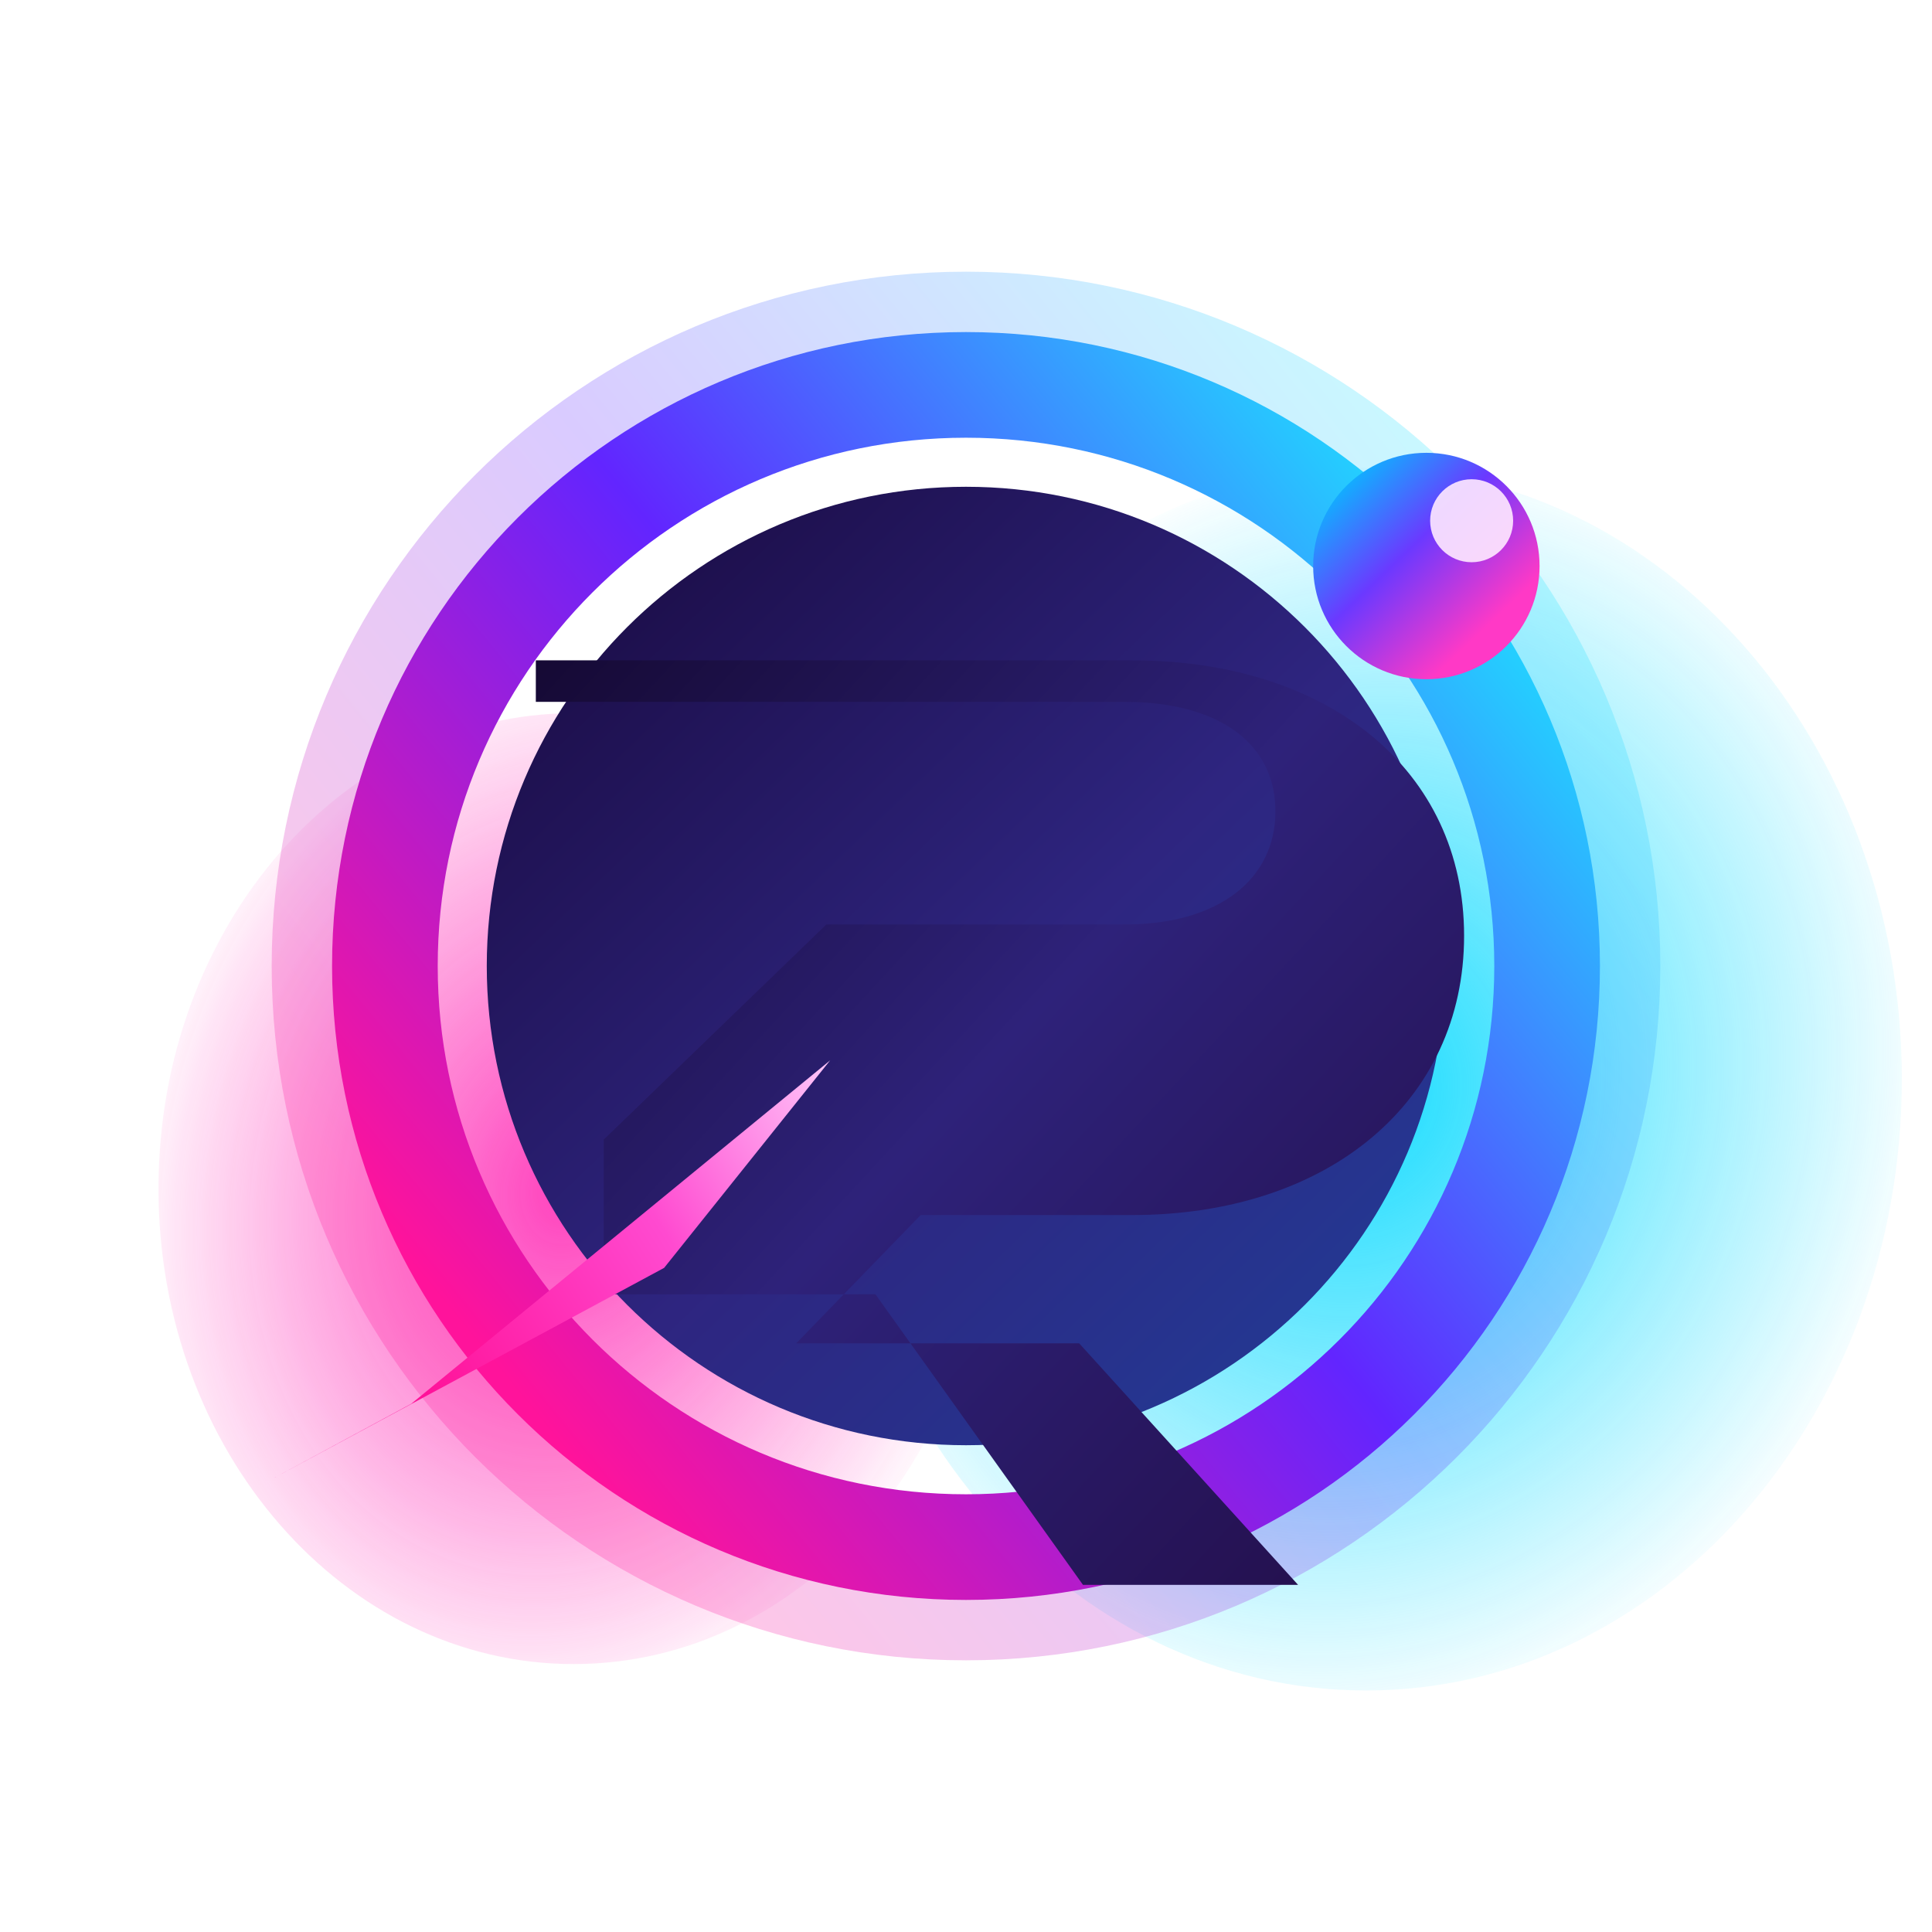
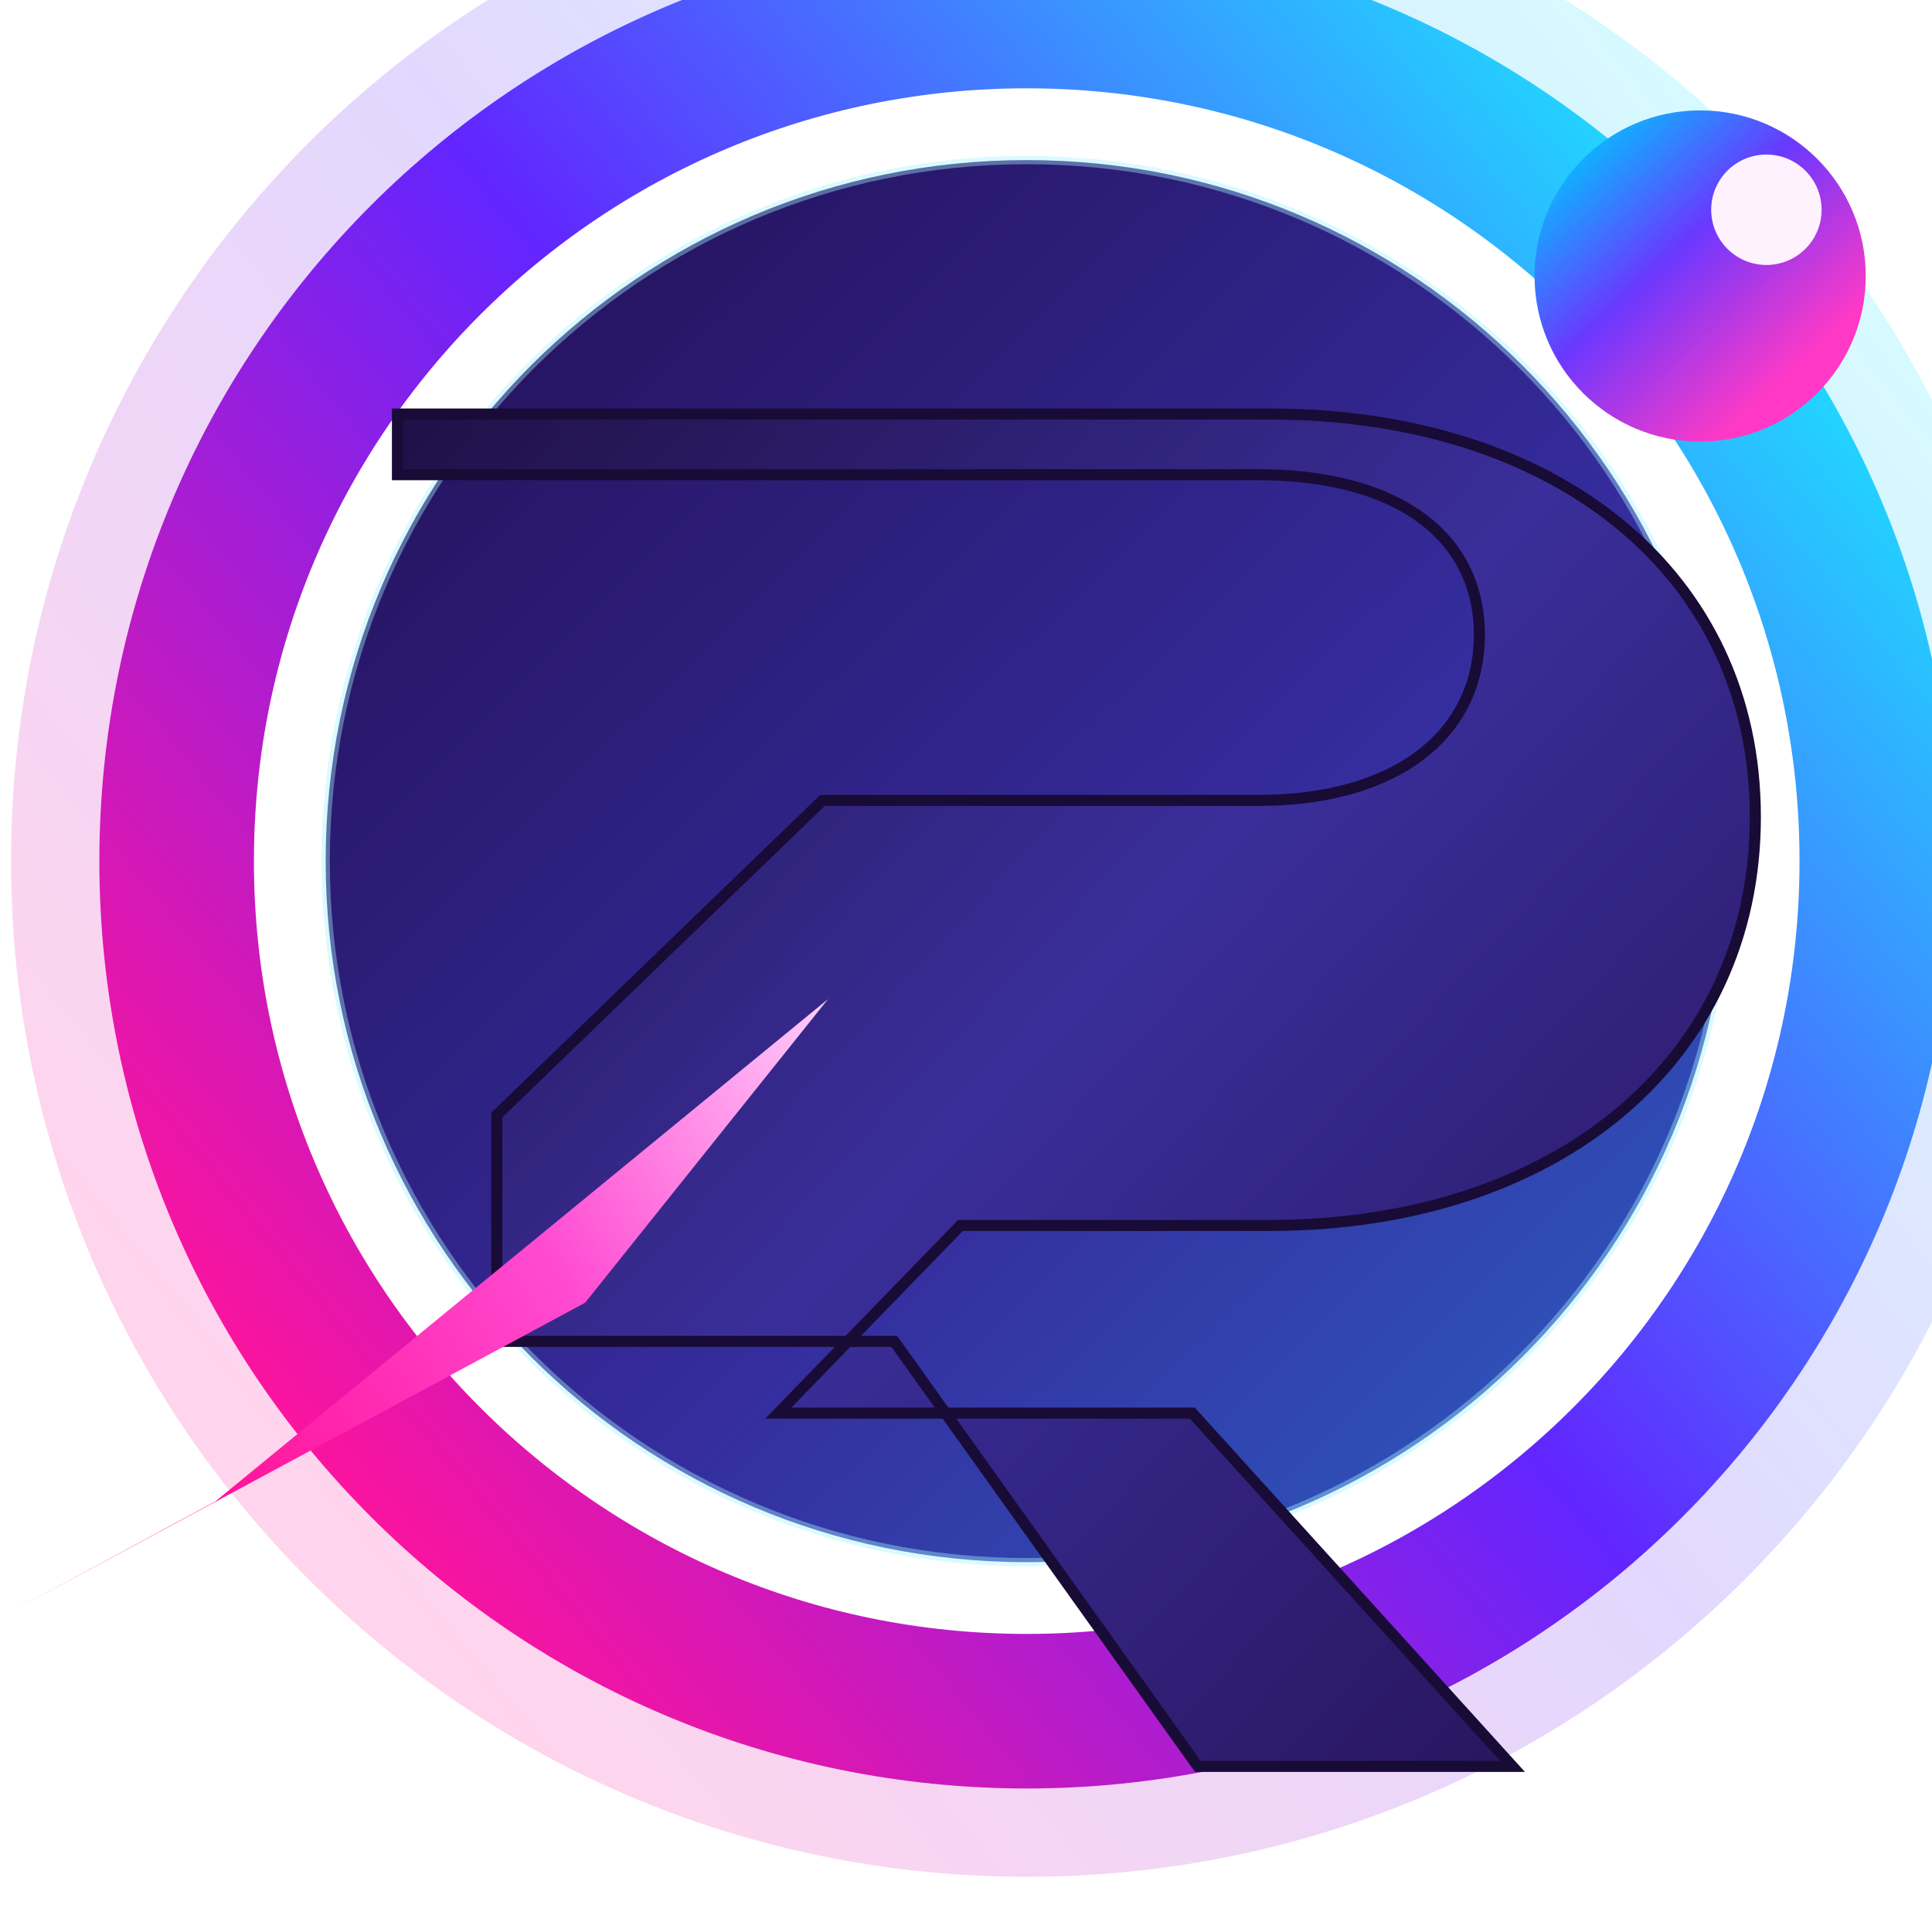
- <svg xmlns="http://www.w3.org/2000/svg" width="512" height="512" viewBox="0 0 512 512" fill="none">
+ <svg xmlns="http://www.w3.org/2000/svg" width="512" height="512" viewBox="70 100 350 350" fill="none">
  <defs>
-     <radialGradient id="magentaGlow" cx="0" cy="0" r="1" gradientUnits="userSpaceOnUse" gradientTransform="translate(150 315) rotate(12) scale(118 148)">
-       <stop stop-color="#FF2DB6" />
-       <stop offset="1" stop-color="#FF2DB6" stop-opacity="0" />
-     </radialGradient>
-     <radialGradient id="cyanGlow" cx="0" cy="0" r="1" gradientUnits="userSpaceOnUse" gradientTransform="translate(360 290) rotate(18) scale(152 176)">
-       <stop stop-color="#00D8FF" />
-       <stop offset="1" stop-color="#00D8FF" stop-opacity="0" />
-     </radialGradient>
-     <linearGradient id="ringStroke" x1="128" y1="358" x2="396" y2="138" gradientUnits="userSpaceOnUse">
+     <linearGradient id="ringStroke" x1="122" y1="366" x2="394" y2="142" gradientUnits="userSpaceOnUse">
      <stop stop-color="#FF139B" />
      <stop offset="0.5" stop-color="#6225FF" />
      <stop offset="1" stop-color="#1DE2FF" />
    </linearGradient>
-     <linearGradient id="coreFill" x1="140" y1="146" x2="378" y2="394" gradientUnits="userSpaceOnUse">
-       <stop stop-color="#1A0B42" />
-       <stop offset="0.5" stop-color="#2E2580" />
-       <stop offset="1" stop-color="#203F99" />
+     <linearGradient id="coreFill" x1="139" y1="147" x2="380" y2="392" gradientUnits="userSpaceOnUse">
+       <stop stop-color="#241058" />
+       <stop offset="0.55" stop-color="#352C9D" />
+       <stop offset="1" stop-color="#2B63C5" />
    </linearGradient>
-     <linearGradient id="monogramFill" x1="144" y1="170" x2="382" y2="390" gradientUnits="userSpaceOnUse">
-       <stop stop-color="#150933" />
-       <stop offset="0.5" stop-color="#2E227A" />
-       <stop offset="1" stop-color="#24104E" />
+     <linearGradient id="monogramFill" x1="143" y1="173" x2="381" y2="393" gradientUnits="userSpaceOnUse">
+       <stop stop-color="#201046" />
+       <stop offset="0.5" stop-color="#3A2E9A" />
+       <stop offset="1" stop-color="#28155C" />
    </linearGradient>
-     <linearGradient id="swooshFill" x1="98" y1="354" x2="224" y2="274" gradientUnits="userSpaceOnUse">
+     <linearGradient id="swooshFill" x1="95" y1="356" x2="223" y2="276" gradientUnits="userSpaceOnUse">
      <stop stop-color="#FF0F96" />
-       <stop offset="0.54" stop-color="#FF4AD0" />
-       <stop offset="1" stop-color="#FFD6FF" />
+       <stop offset="0.52" stop-color="#FF4BD1" />
+       <stop offset="1" stop-color="#FFD8FF" />
    </linearGradient>
-     <linearGradient id="orbFill" x1="352" y1="126" x2="392" y2="168" gradientUnits="userSpaceOnUse">
+     <linearGradient id="orbFill" x1="353" y1="126" x2="393" y2="169" gradientUnits="userSpaceOnUse">
      <stop stop-color="#00C6FF" />
-       <stop offset="0.5" stop-color="#6B39FF" />
+       <stop offset="0.48" stop-color="#6A38FF" />
      <stop offset="1" stop-color="#FF39C6" />
    </linearGradient>
  </defs>
-   <ellipse cx="152" cy="315" rx="110" ry="126" fill="url(#magentaGlow)" opacity="0.9" />
-   <ellipse cx="362" cy="286" rx="142" ry="162" fill="url(#cyanGlow)" opacity="0.9" />
-   <circle cx="256" cy="256" r="166" stroke="url(#ringStroke)" stroke-width="36" opacity="0.24" />
+   <circle cx="256" cy="256" r="166" stroke="url(#ringStroke)" stroke-width="36" opacity="0.18" />
  <circle cx="256" cy="256" r="154" stroke="url(#ringStroke)" stroke-width="28" />
-   <circle cx="256" cy="256" r="127" fill="url(#coreFill)" />
+   <circle cx="256" cy="256" r="127" fill="url(#coreFill)" stroke="#A6F4FF" stroke-opacity="0.4" stroke-width="1.5" />
  <circle cx="378" cy="150" r="30" fill="url(#orbFill)" />
-   <circle cx="390" cy="138" r="11" fill="#FFE9FF" fill-opacity="0.9" />
-   <path d="M142 175H300C352 175 388 204 388 248C388 292 352 322 300 322H244L211 356H286L344 420H287L232 343H160L160 302L219 245H298C323 245 338 233 338 215C338 197 323 186 298 186H142V175Z" fill="url(#monogramFill)" />
+   <circle cx="390" cy="138" r="10" fill="#FFF2FF" />
+   <path d="M142 175H300C352 175 388 204 388 248C388 292 352 322 300 322H244L211 356H286L344 420H287L232 343H160L160 302L219 245H298C323 245 338 233 338 215C338 197 323 186 298 186H142V175Z" fill="url(#monogramFill)" stroke="#180B35" stroke-width="2" />
  <path d="M109 372L220 281L176 336L72 392L109 372Z" fill="url(#swooshFill)" />
</svg>
